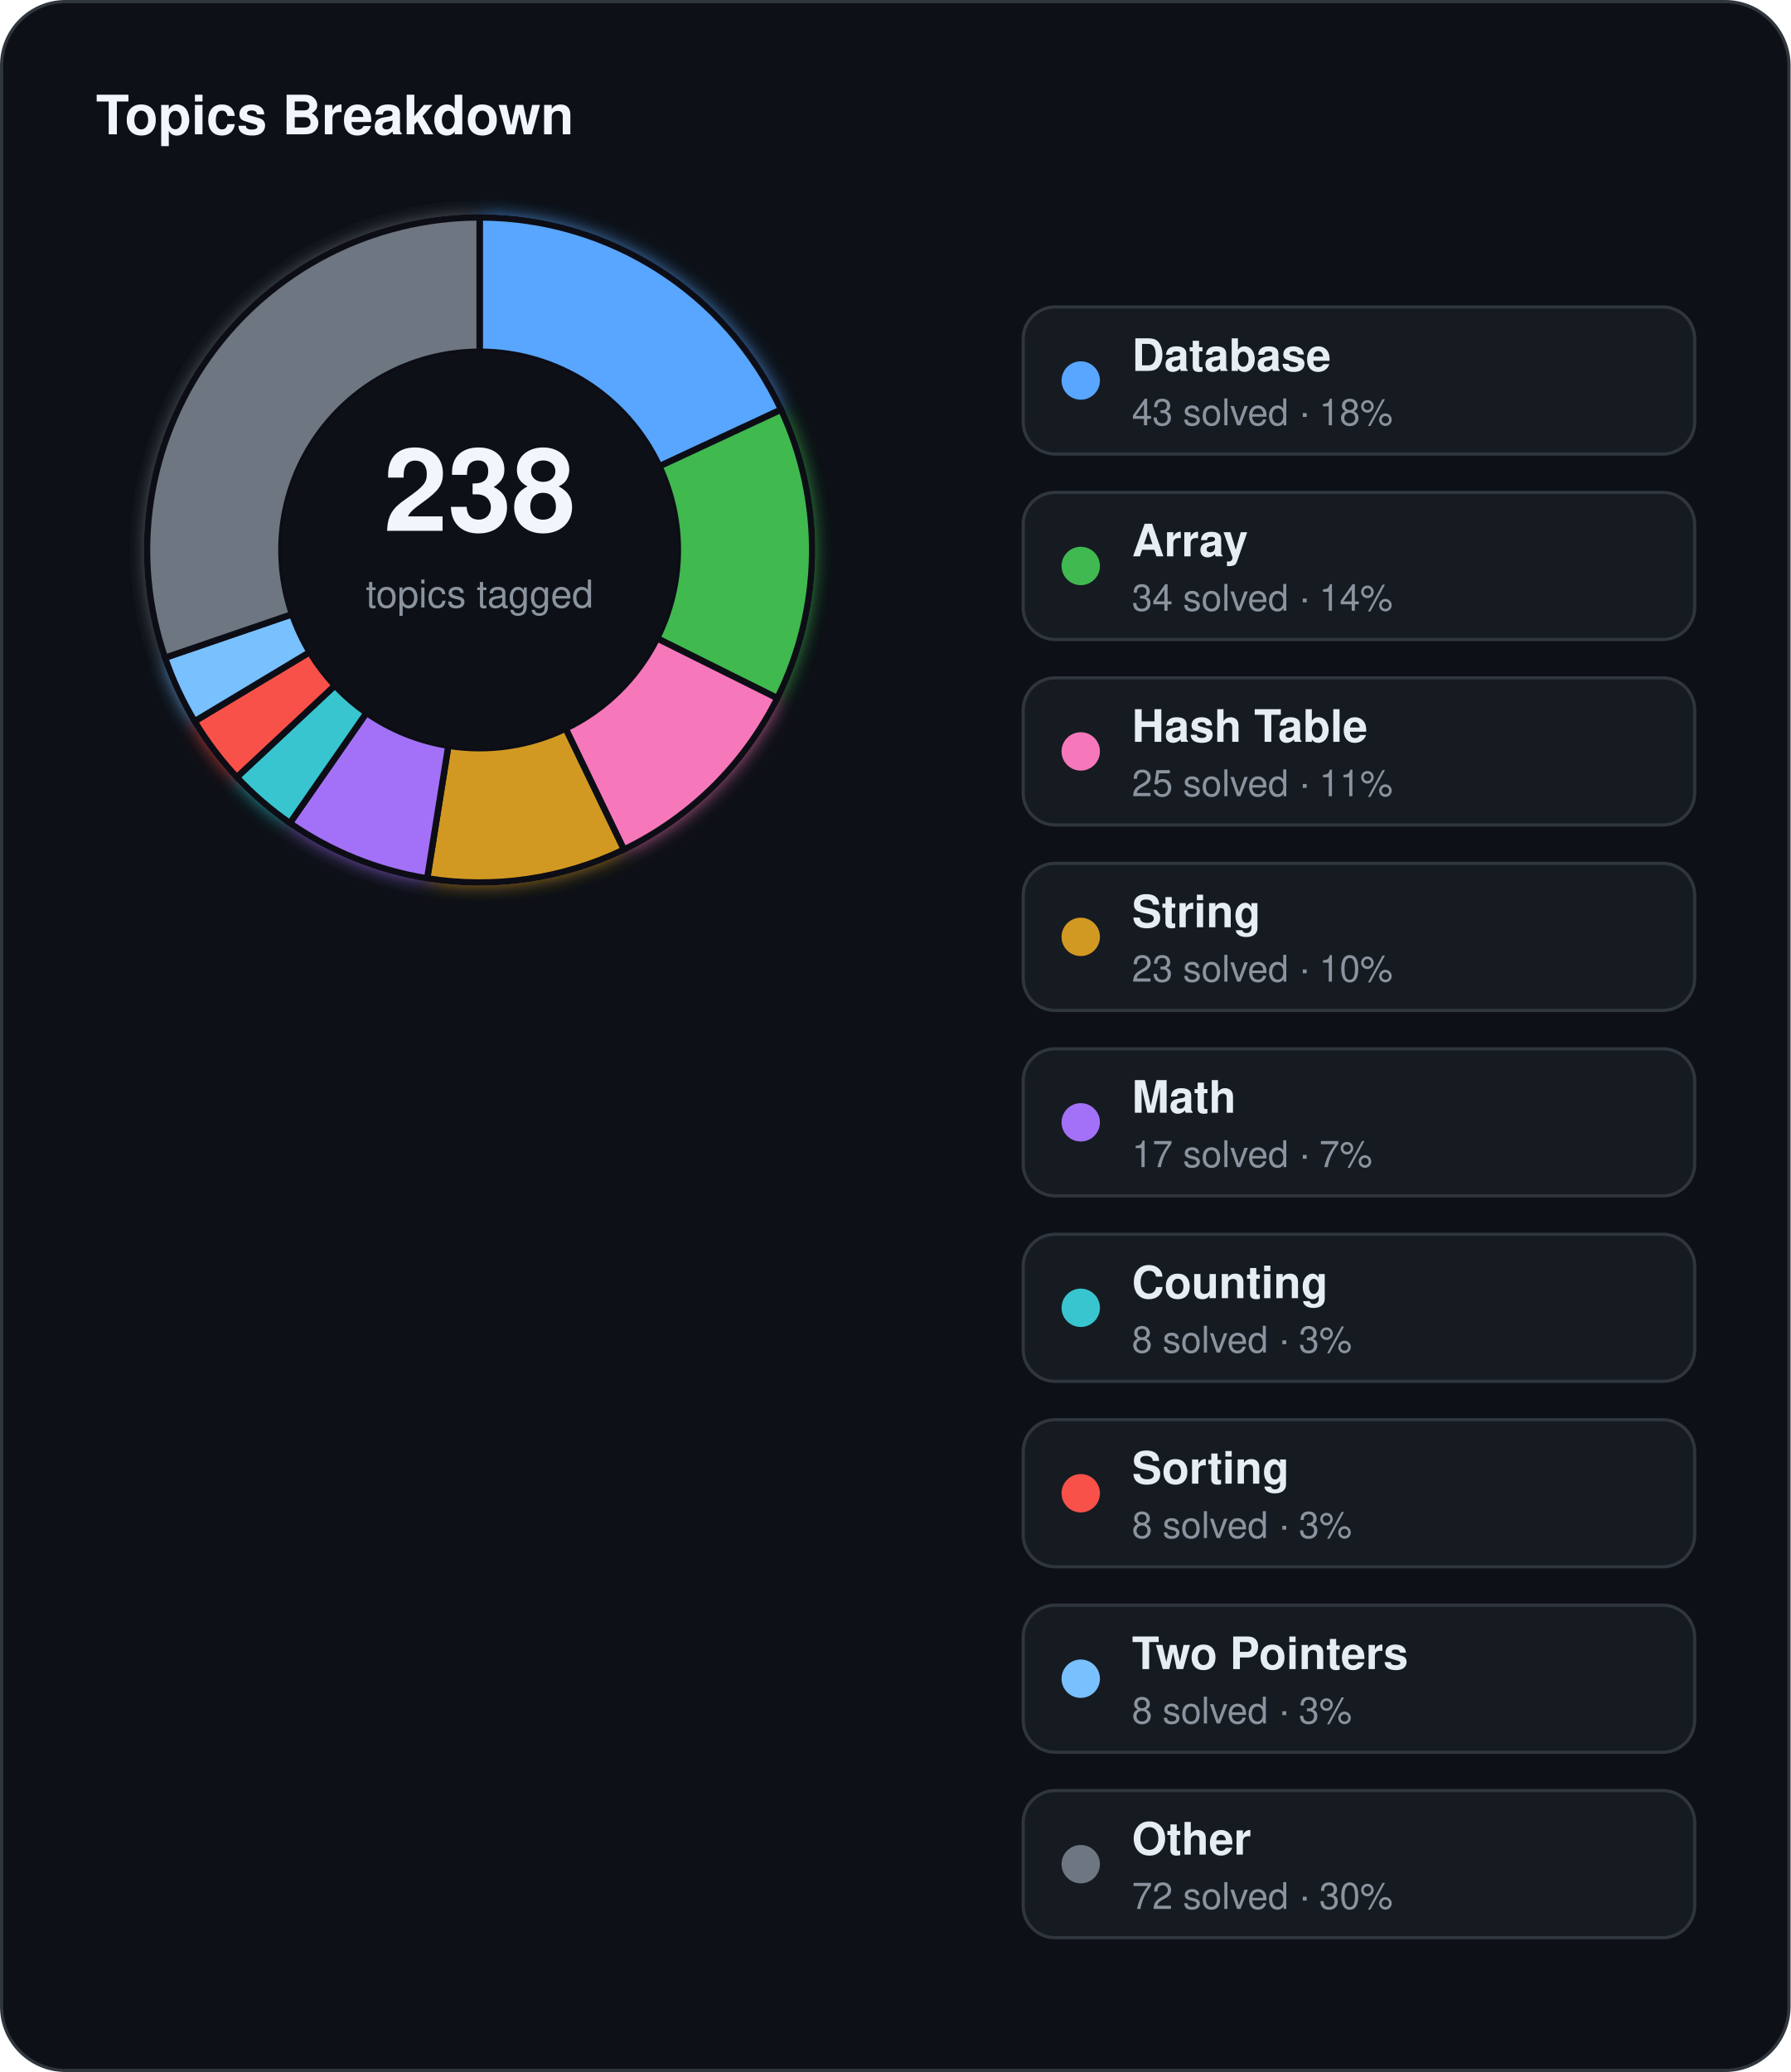
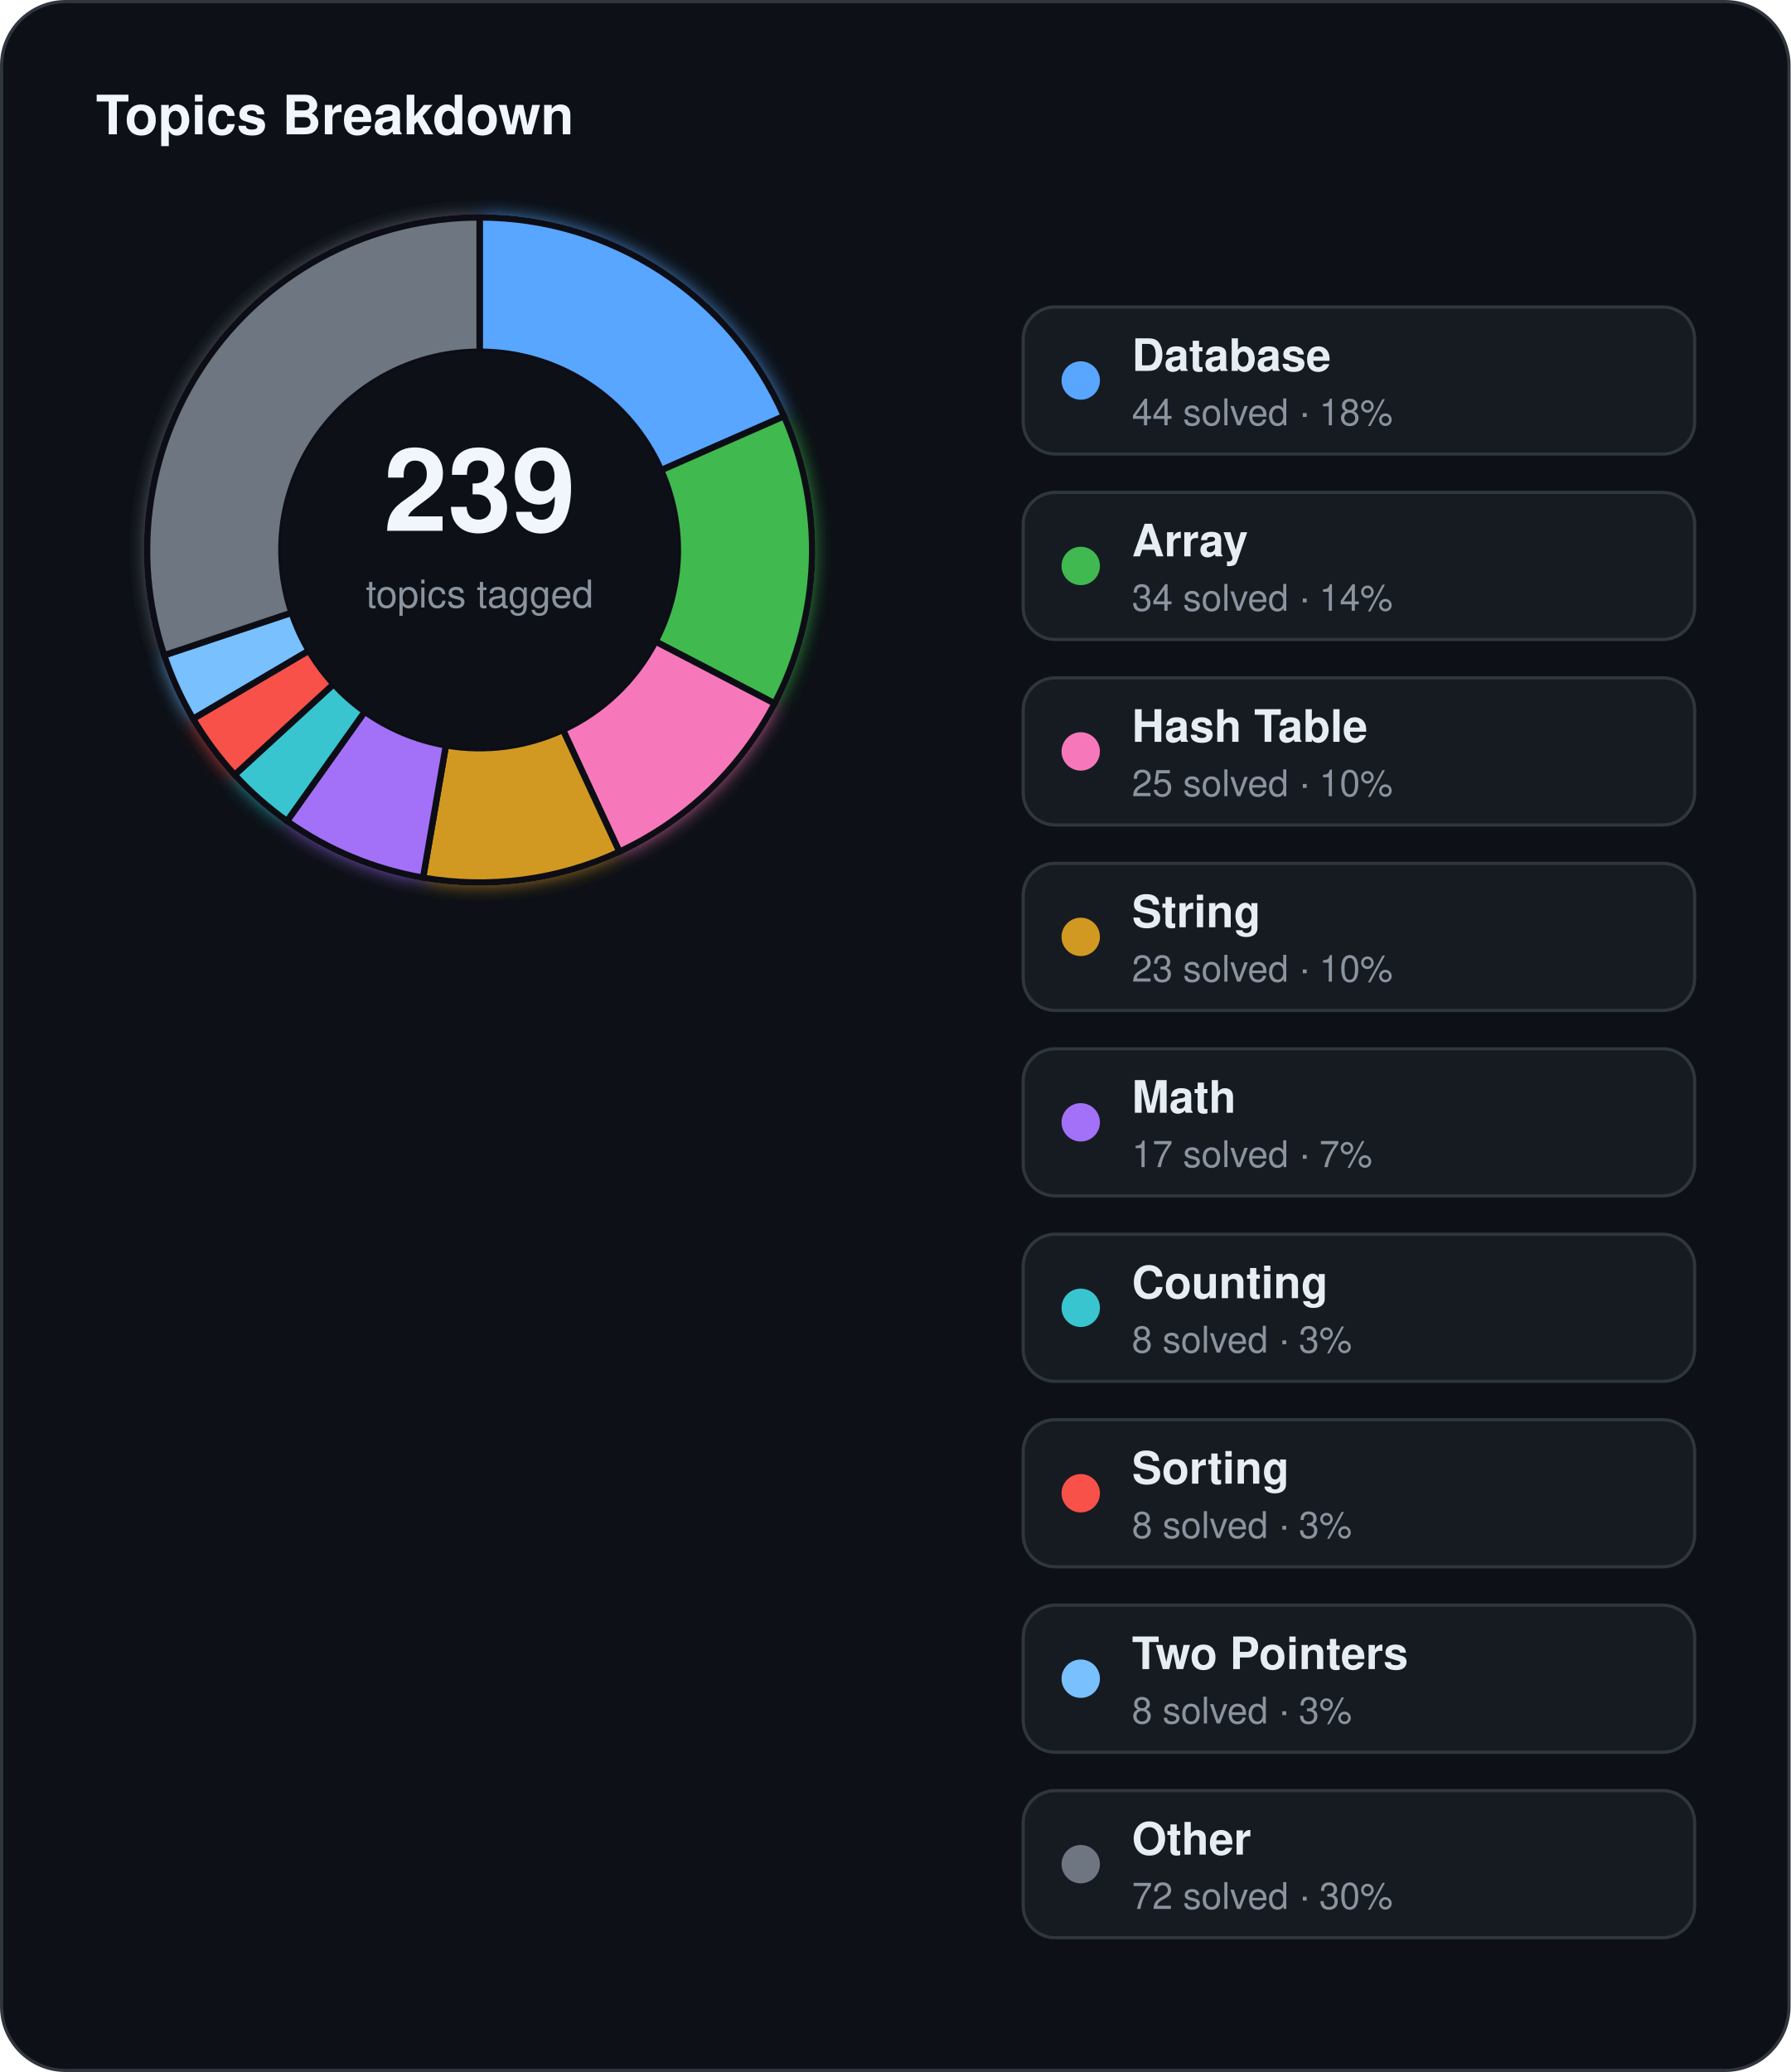
<svg xmlns="http://www.w3.org/2000/svg" width="560" height="648" viewBox="0 0 560 648">
  <defs>
    <filter id="topics-glow" x="-60%" y="-60%" width="220%" height="220%">
      <feGaussianBlur stdDeviation="3" result="blur" />
      <feMerge>
        <feMergeNode in="blur" />
        <feMergeNode in="SourceGraphic" />
      </feMerge>
    </filter>
  </defs>
  <rect x="0.5" y="0.5" width="559" height="647" rx="20" fill="#0d1117" stroke="#30363d" stroke-width="1" />
  <text x="30" y="42" fill="#f0f6fc" font-family="Segoe UI, Helvetica, Arial, sans-serif" font-size="17" font-weight="700">Topics Breakdown</text>
  <g filter="url(#topics-glow)">
-     <path d="M 150.00,68.00 A 104,104 0 0 1 244.29,128.12 L 206.21,145.84 A 62,62 0 0 0 150.00,110.00 Z" fill="#58a6ff" stroke="#0d1117" stroke-width="2" />
-     <path d="M 244.29,128.12 A 104,104 0 0 1 243.10,218.36 L 205.50,199.64 A 62,62 0 0 0 206.21,145.84 Z" fill="#3fb950" stroke="#0d1117" stroke-width="2" />
-     <path d="M 243.10,218.36 A 104,104 0 0 1 195.12,265.70 L 176.90,227.86 A 62,62 0 0 0 205.50,199.64 Z" fill="#f778ba" stroke="#0d1117" stroke-width="2" />
-     <path d="M 195.12,265.70 A 104,104 0 0 1 133.60,274.70 L 140.22,233.22 A 62,62 0 0 0 176.90,227.86 Z" fill="#d29922" stroke="#0d1117" stroke-width="2" />
-     <path d="M 133.60,274.70 A 104,104 0 0 1 90.66,257.41 L 114.62,222.92 A 62,62 0 0 0 140.22,233.22 Z" fill="#a371f7" stroke="#0d1117" stroke-width="2" />
-     <path d="M 90.66,257.41 A 104,104 0 0 1 74.07,243.07 L 104.74,214.37 A 62,62 0 0 0 114.62,222.92 Z" fill="#39c5cf" stroke="#0d1117" stroke-width="2" />
-     <path d="M 74.07,243.07 A 104,104 0 0 1 60.86,225.58 L 96.86,203.94 A 62,62 0 0 0 104.74,214.37 Z" fill="#f85149" stroke="#0d1117" stroke-width="2" />
-     <path d="M 60.86,225.58 A 104,104 0 0 1 51.61,205.70 L 91.35,192.09 A 62,62 0 0 0 96.86,203.94 Z" fill="#79c0ff" stroke="#0d1117" stroke-width="2" />
-     <path d="M 51.61,205.70 A 104,104 0 0 1 150.00,68.00 L 150.00,110.00 A 62,62 0 0 0 91.35,192.09 Z" fill="#6e7681" stroke="#0d1117" stroke-width="2" />
+     <path d="M 150.00,68.00 A 104,104 0 0 1 245.21,130.16 L 206.76,147.06 A 62,62 0 0 0 150.00,110.00 Z" fill="#58a6ff" stroke="#0d1117" stroke-width="2" />
+     <path d="M 245.21,130.16 A 104,104 0 0 1 242.26,220.01 L 205.00,200.62 A 62,62 0 0 0 206.76,147.06 Z" fill="#3fb950" stroke="#0d1117" stroke-width="2" />
+     <path d="M 242.26,220.01 A 104,104 0 0 1 193.71,266.37 L 176.06,228.26 A 62,62 0 0 0 205.00,200.62 Z" fill="#f778ba" stroke="#0d1117" stroke-width="2" />
+     <path d="M 193.71,266.37 A 104,104 0 0 1 132.31,274.49 L 139.46,233.10 A 62,62 0 0 0 176.06,228.26 Z" fill="#d29922" stroke="#0d1117" stroke-width="2" />
+     <path d="M 132.31,274.49 A 104,104 0 0 1 89.76,256.78 L 114.09,222.54 A 62,62 0 0 0 139.46,233.10 Z" fill="#a371f7" stroke="#0d1117" stroke-width="2" />
+     <path d="M 89.76,256.78 A 104,104 0 0 1 73.39,242.33 L 104.33,213.93 A 62,62 0 0 0 114.09,222.54 Z" fill="#39c5cf" stroke="#0d1117" stroke-width="2" />
+     <path d="M 73.39,242.33 A 104,104 0 0 1 60.39,224.79 L 96.58,203.47 A 62,62 0 0 0 104.33,213.93 Z" fill="#f85149" stroke="#0d1117" stroke-width="2" />
+     <path d="M 60.39,224.79 A 104,104 0 0 1 51.35,204.92 L 91.19,191.62 A 62,62 0 0 0 96.58,203.47 Z" fill="#79c0ff" stroke="#0d1117" stroke-width="2" />
+     <path d="M 51.35,204.92 A 104,104 0 0 1 150.00,68.00 L 150.00,110.00 A 62,62 0 0 0 91.19,191.62 Z" fill="#6e7681" stroke="#0d1117" stroke-width="2" />
  </g>
  <circle cx="150" cy="172" r="62" fill="#0d1117" />
-   <text x="150" y="166" text-anchor="middle" fill="#f0f6fc" font-family="Segoe UI, Helvetica, Arial, sans-serif" font-size="36" font-weight="700">238</text>
+   <text x="150" y="166" text-anchor="middle" fill="#f0f6fc" font-family="Segoe UI, Helvetica, Arial, sans-serif" font-size="36" font-weight="700">239</text>
  <text x="150" y="190" text-anchor="middle" fill="#8b949e" font-family="Segoe UI, Helvetica, Arial, sans-serif" font-size="12">topics tagged</text>
  <rect x="320" y="96" width="210" height="46" rx="10" fill="#161b22" stroke="#30363d" stroke-width="1" />
  <circle cx="338" cy="119" r="6" fill="#58a6ff" />
  <text x="354" y="116" fill="#e6edf3" font-family="Segoe UI, Helvetica, Arial, sans-serif" font-size="14" font-weight="600">Database</text>
-   <text x="354" y="133" fill="#8b949e" font-family="Segoe UI, Helvetica, Arial, sans-serif" font-size="11.5">43 solved · 18%</text>
+   <text x="354" y="133" fill="#8b949e" font-family="Segoe UI, Helvetica, Arial, sans-serif" font-size="11.5">44 solved · 18%</text>
  <rect x="320" y="154" width="210" height="46" rx="10" fill="#161b22" stroke="#30363d" stroke-width="1" />
  <circle cx="338" cy="177" r="6" fill="#3fb950" />
  <text x="354" y="174" fill="#e6edf3" font-family="Segoe UI, Helvetica, Arial, sans-serif" font-size="14" font-weight="600">Array</text>
  <text x="354" y="191" fill="#8b949e" font-family="Segoe UI, Helvetica, Arial, sans-serif" font-size="11.5">34 solved · 14%</text>
  <rect x="320" y="212" width="210" height="46" rx="10" fill="#161b22" stroke="#30363d" stroke-width="1" />
  <circle cx="338" cy="235" r="6" fill="#f778ba" />
  <text x="354" y="232" fill="#e6edf3" font-family="Segoe UI, Helvetica, Arial, sans-serif" font-size="14" font-weight="600">Hash Table</text>
-   <text x="354" y="249" fill="#8b949e" font-family="Segoe UI, Helvetica, Arial, sans-serif" font-size="11.5">25 solved · 11%</text>
+   <text x="354" y="249" fill="#8b949e" font-family="Segoe UI, Helvetica, Arial, sans-serif" font-size="11.5">25 solved · 10%</text>
  <rect x="320" y="270" width="210" height="46" rx="10" fill="#161b22" stroke="#30363d" stroke-width="1" />
  <circle cx="338" cy="293" r="6" fill="#d29922" />
  <text x="354" y="290" fill="#e6edf3" font-family="Segoe UI, Helvetica, Arial, sans-serif" font-size="14" font-weight="600">String</text>
  <text x="354" y="307" fill="#8b949e" font-family="Segoe UI, Helvetica, Arial, sans-serif" font-size="11.5">23 solved · 10%</text>
  <rect x="320" y="328" width="210" height="46" rx="10" fill="#161b22" stroke="#30363d" stroke-width="1" />
  <circle cx="338" cy="351" r="6" fill="#a371f7" />
  <text x="354" y="348" fill="#e6edf3" font-family="Segoe UI, Helvetica, Arial, sans-serif" font-size="14" font-weight="600">Math</text>
  <text x="354" y="365" fill="#8b949e" font-family="Segoe UI, Helvetica, Arial, sans-serif" font-size="11.5">17 solved · 7%</text>
  <rect x="320" y="386" width="210" height="46" rx="10" fill="#161b22" stroke="#30363d" stroke-width="1" />
  <circle cx="338" cy="409" r="6" fill="#39c5cf" />
  <text x="354" y="406" fill="#e6edf3" font-family="Segoe UI, Helvetica, Arial, sans-serif" font-size="14" font-weight="600">Counting</text>
  <text x="354" y="423" fill="#8b949e" font-family="Segoe UI, Helvetica, Arial, sans-serif" font-size="11.5">8 solved · 3%</text>
  <rect x="320" y="444" width="210" height="46" rx="10" fill="#161b22" stroke="#30363d" stroke-width="1" />
  <circle cx="338" cy="467" r="6" fill="#f85149" />
  <text x="354" y="464" fill="#e6edf3" font-family="Segoe UI, Helvetica, Arial, sans-serif" font-size="14" font-weight="600">Sorting</text>
  <text x="354" y="481" fill="#8b949e" font-family="Segoe UI, Helvetica, Arial, sans-serif" font-size="11.5">8 solved · 3%</text>
  <rect x="320" y="502" width="210" height="46" rx="10" fill="#161b22" stroke="#30363d" stroke-width="1" />
  <circle cx="338" cy="525" r="6" fill="#79c0ff" />
  <text x="354" y="522" fill="#e6edf3" font-family="Segoe UI, Helvetica, Arial, sans-serif" font-size="14" font-weight="600">Two Pointers</text>
  <text x="354" y="539" fill="#8b949e" font-family="Segoe UI, Helvetica, Arial, sans-serif" font-size="11.5">8 solved · 3%</text>
  <rect x="320" y="560" width="210" height="46" rx="10" fill="#161b22" stroke="#30363d" stroke-width="1" />
  <circle cx="338" cy="583" r="6" fill="#6e7681" />
  <text x="354" y="580" fill="#e6edf3" font-family="Segoe UI, Helvetica, Arial, sans-serif" font-size="14" font-weight="600">Other</text>
  <text x="354" y="597" fill="#8b949e" font-family="Segoe UI, Helvetica, Arial, sans-serif" font-size="11.5">72 solved · 30%</text>
</svg>
